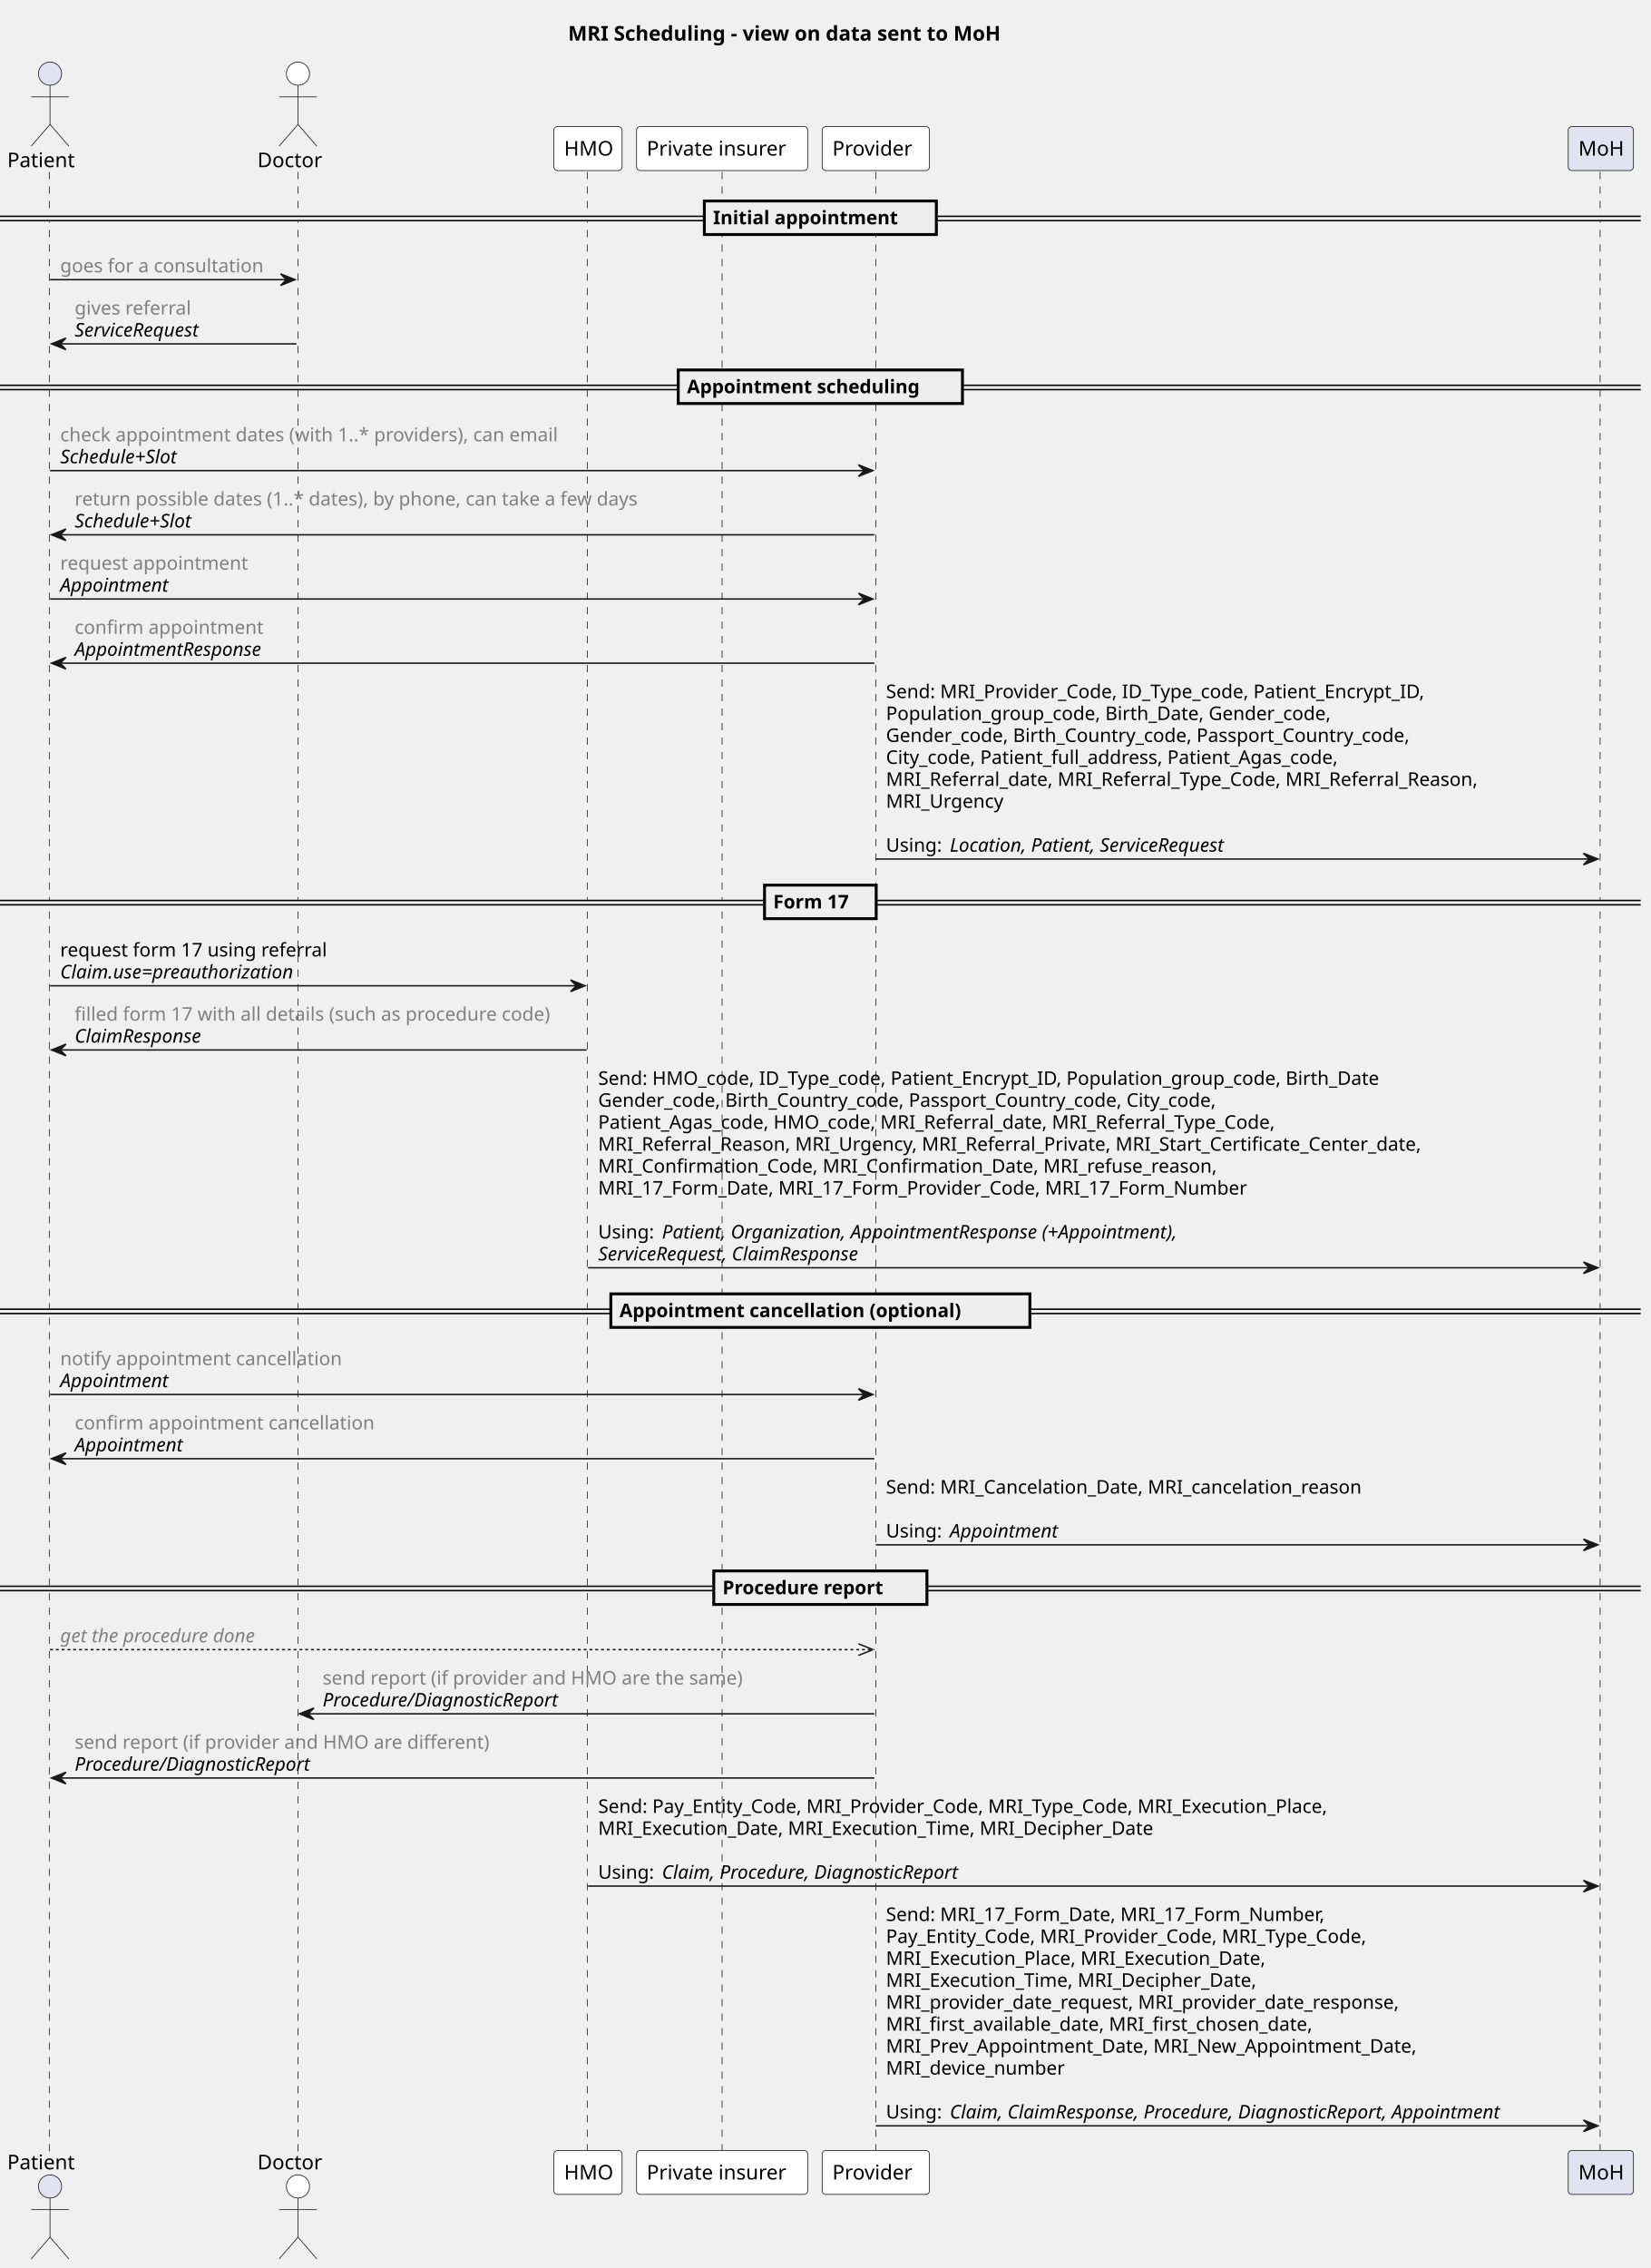
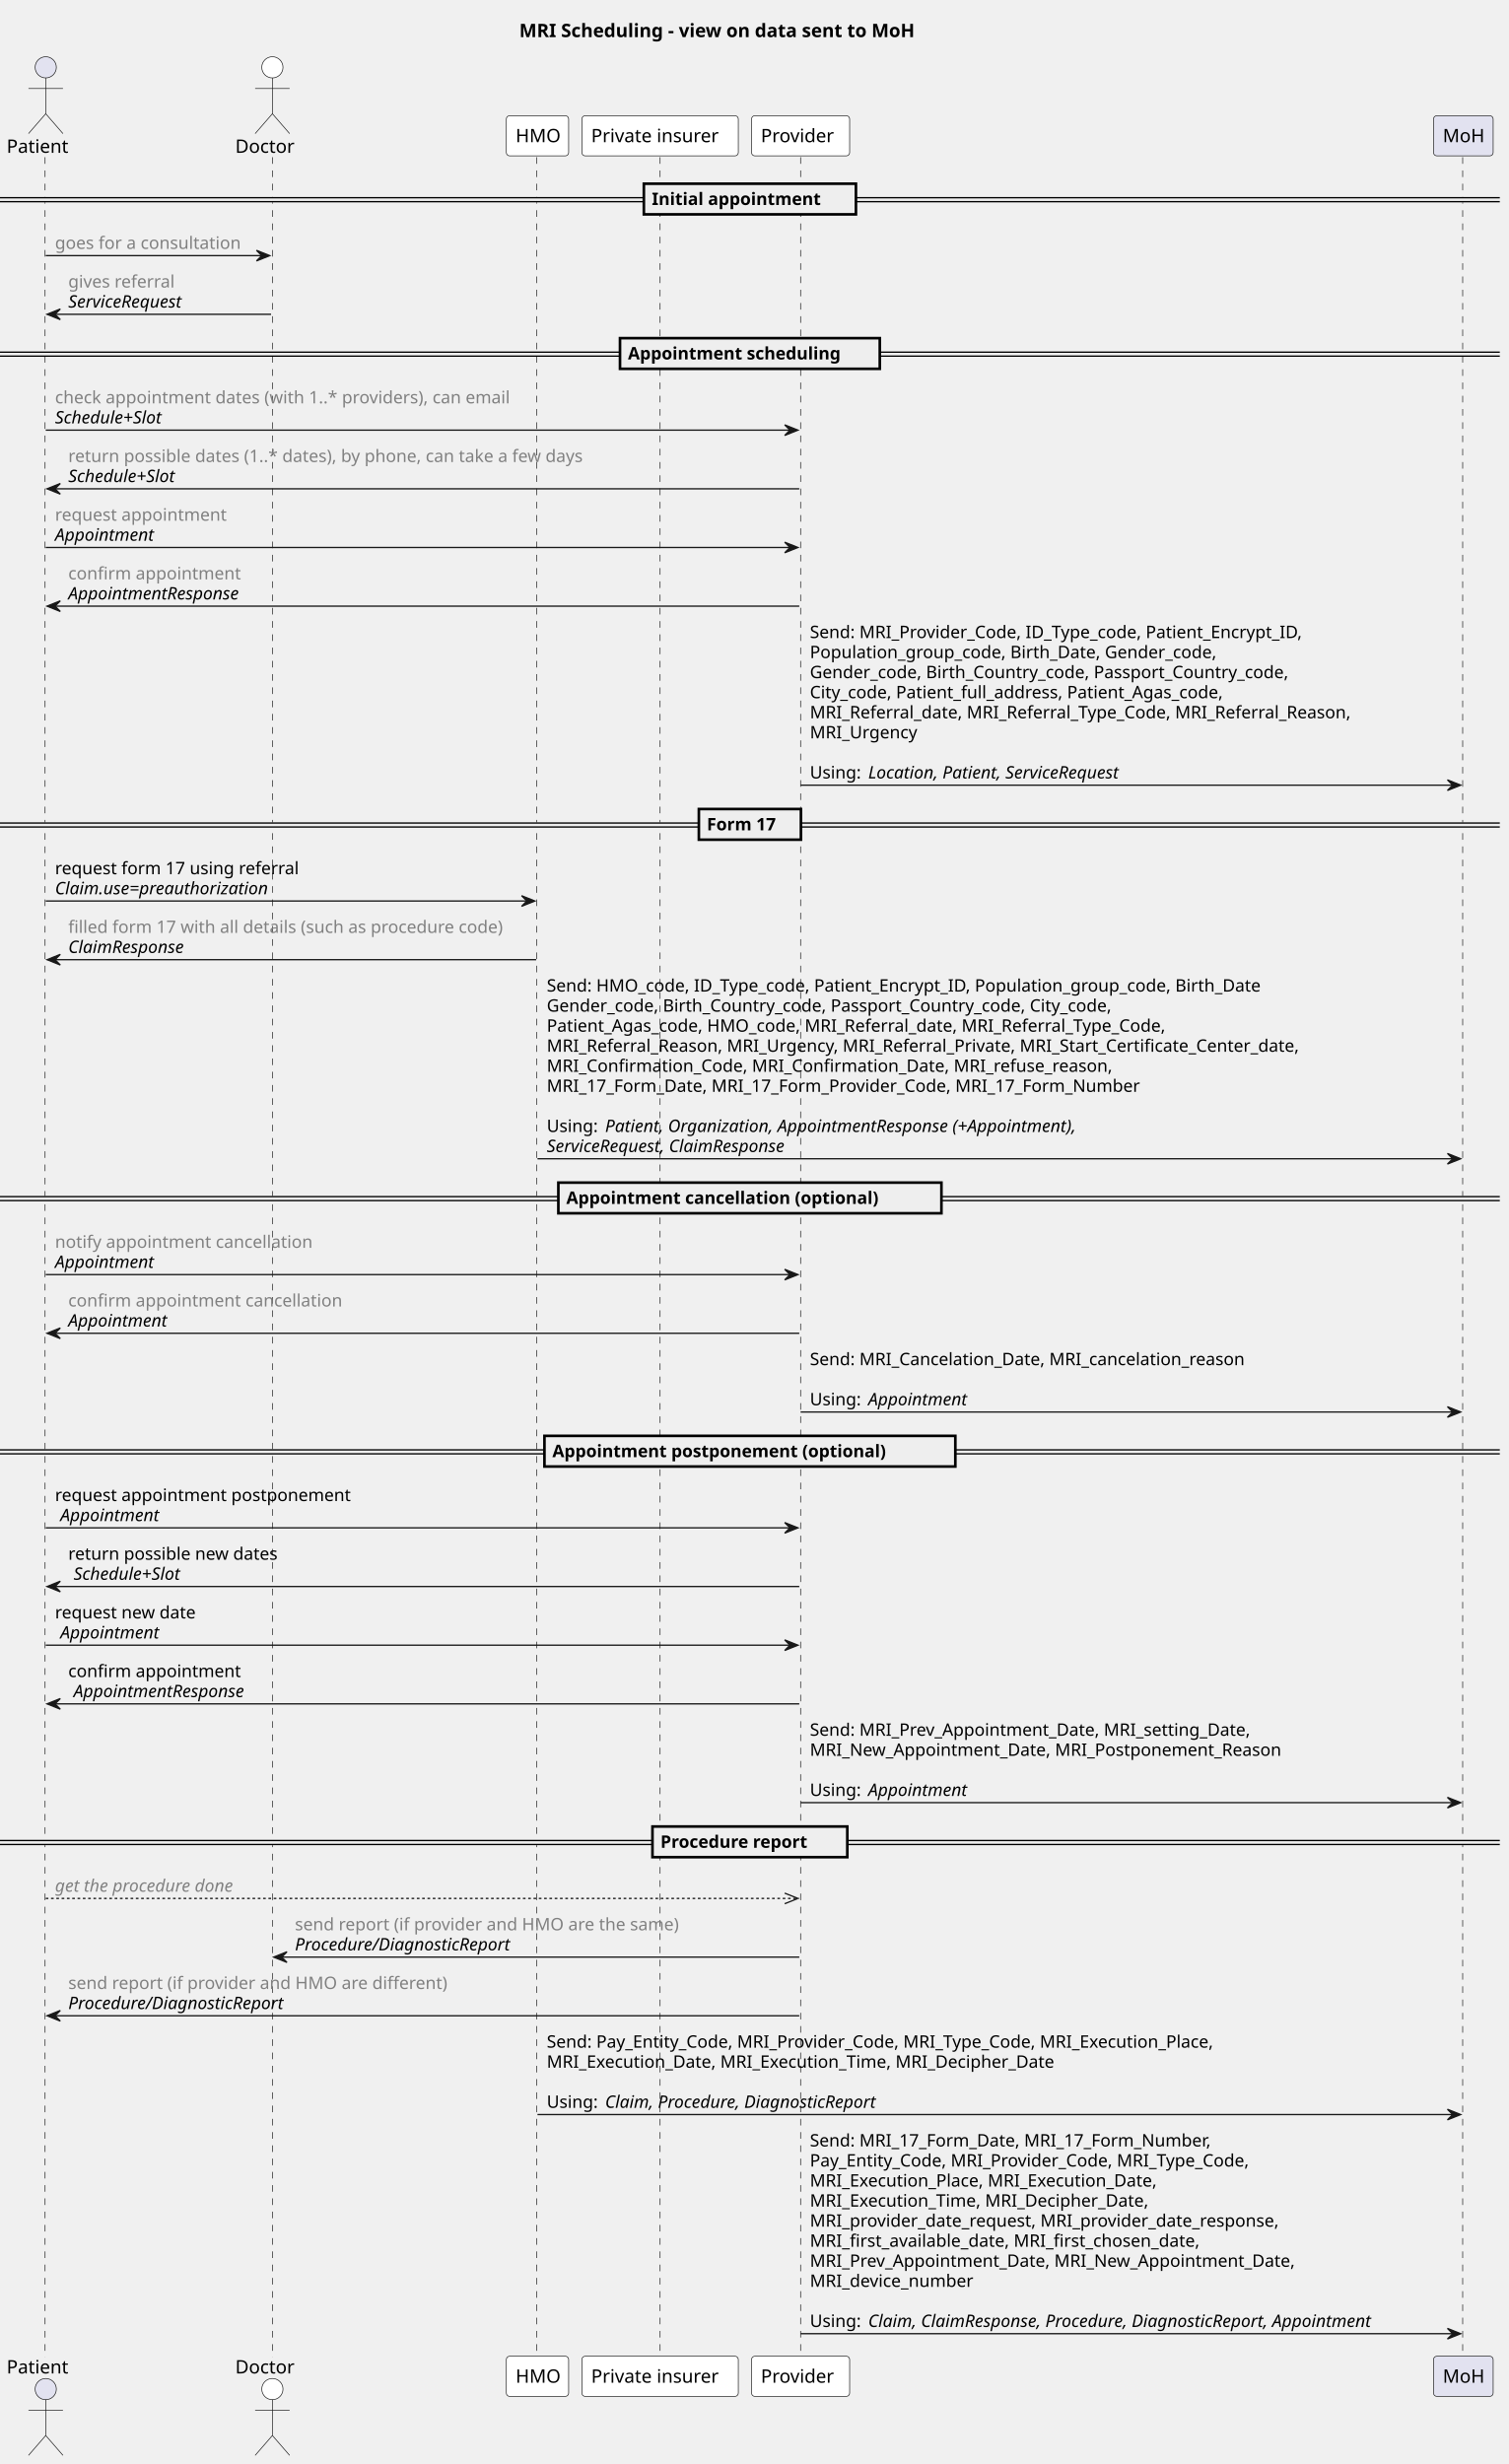
- <svg xmlns="http://www.w3.org/2000/svg" contentStyleType="text/css" height="1564px" preserveAspectRatio="none" style="width:1138px;height:1564px;background:#FFFFFF;" version="1.1" viewBox="0 0 1138 1564" width="1138px" zoomAndPan="magnify">
+ <svg xmlns="http://www.w3.org/2000/svg" contentStyleType="text/css" height="1859px" preserveAspectRatio="none" style="width:1138px;height:1859px;background:#FFFFFF;" version="1.1" viewBox="0 0 1138 1859" width="1138px" zoomAndPan="magnify">
  <defs />
  <g>
    <text fill="#000000" font-family="sans-serif" font-size="14" font-weight="bold" lengthAdjust="spacing" textLength="347" x="391.75" y="27.995">MRI Scheduling - view on data sent to MoH</text>
-     <line style="stroke:#181818;stroke-width:0.5;stroke-dasharray:5.0,5.0;" x1="34" x2="34" y1="118.594" y2="1483.961" />
-     <line style="stroke:#181818;stroke-width:0.5;stroke-dasharray:5.0,5.0;" x1="205.5" x2="205.5" y1="118.594" y2="1483.961" />
-     <line style="stroke:#181818;stroke-width:0.5;stroke-dasharray:5.0,5.0;" x1="405" x2="405" y1="118.594" y2="1483.961" />
-     <line style="stroke:#181818;stroke-width:0.5;stroke-dasharray:5.0,5.0;" x1="498" x2="498" y1="118.594" y2="1483.961" />
-     <line style="stroke:#181818;stroke-width:0.5;stroke-dasharray:5.0,5.0;" x1="604" x2="604" y1="118.594" y2="1483.961" />
-     <line style="stroke:#181818;stroke-width:0.5;stroke-dasharray:5.0,5.0;" x1="1103.5" x2="1103.5" y1="118.594" y2="1483.961" />
+     <line style="stroke:#181818;stroke-width:0.5;stroke-dasharray:5.0,5.0;" x1="34" x2="34" y1="118.594" y2="1778.688" />
+     <line style="stroke:#181818;stroke-width:0.5;stroke-dasharray:5.0,5.0;" x1="205.5" x2="205.5" y1="118.594" y2="1778.688" />
+     <line style="stroke:#181818;stroke-width:0.5;stroke-dasharray:5.0,5.0;" x1="405" x2="405" y1="118.594" y2="1778.688" />
+     <line style="stroke:#181818;stroke-width:0.5;stroke-dasharray:5.0,5.0;" x1="498" x2="498" y1="118.594" y2="1778.688" />
+     <line style="stroke:#181818;stroke-width:0.5;stroke-dasharray:5.0,5.0;" x1="604" x2="604" y1="118.594" y2="1778.688" />
+     <line style="stroke:#181818;stroke-width:0.5;stroke-dasharray:5.0,5.0;" x1="1103.5" x2="1103.5" y1="118.594" y2="1778.688" />
    <text fill="#000000" font-family="sans-serif" font-size="14" lengthAdjust="spacing" textLength="53" x="5" y="115.292">Patient</text>
    <ellipse cx="34.5" cy="50.797" fill="#E2E2F0" rx="8" ry="8" style="stroke:#181818;stroke-width:0.5;" />
    <path d="M34.5,58.797 L34.5,85.797 M21.5,66.797 L47.5,66.797 M34.5,85.797 L21.5,100.797 M34.5,85.797 L47.5,100.797 " fill="none" style="stroke:#181818;stroke-width:0.5;" />
-     <text fill="#000000" font-family="sans-serif" font-size="14" lengthAdjust="spacing" textLength="53" x="5" y="1495.956">Patient</text>
-     <ellipse cx="34.5" cy="1507.758" fill="#E2E2F0" rx="8" ry="8" style="stroke:#181818;stroke-width:0.5;" />
-     <path d="M34.5,1515.758 L34.5,1542.758 M21.5,1523.758 L47.5,1523.758 M34.5,1542.758 L21.5,1557.758 M34.5,1542.758 L47.5,1557.758 " fill="none" style="stroke:#181818;stroke-width:0.5;" />
+     <text fill="#000000" font-family="sans-serif" font-size="14" lengthAdjust="spacing" textLength="53" x="5" y="1790.683">Patient</text>
+     <ellipse cx="34.5" cy="1802.484" fill="#E2E2F0" rx="8" ry="8" style="stroke:#181818;stroke-width:0.5;" />
+     <path d="M34.5,1810.484 L34.5,1837.484 M21.5,1818.484 L47.5,1818.484 M34.5,1837.484 L21.5,1852.484 M34.5,1837.484 L47.5,1852.484 " fill="none" style="stroke:#181818;stroke-width:0.5;" />
    <text fill="#000000" font-family="sans-serif" font-size="14" lengthAdjust="spacing" textLength="50" x="177.5" y="115.292">Doctor</text>
    <ellipse cx="205.5" cy="50.797" fill="#FFFFFF" rx="8" ry="8" style="stroke:#181818;stroke-width:0.5;" />
    <path d="M205.5,58.797 L205.5,85.797 M192.5,66.797 L218.5,66.797 M205.5,85.797 L192.5,100.797 M205.5,85.797 L218.5,100.797 " fill="none" style="stroke:#181818;stroke-width:0.5;" />
-     <text fill="#000000" font-family="sans-serif" font-size="14" lengthAdjust="spacing" textLength="50" x="177.5" y="1495.956">Doctor</text>
-     <ellipse cx="205.5" cy="1507.758" fill="#FFFFFF" rx="8" ry="8" style="stroke:#181818;stroke-width:0.5;" />
-     <path d="M205.5,1515.758 L205.5,1542.758 M192.5,1523.758 L218.5,1523.758 M205.5,1542.758 L192.5,1557.758 M205.5,1542.758 L218.5,1557.758 " fill="none" style="stroke:#181818;stroke-width:0.5;" />
+     <text fill="#000000" font-family="sans-serif" font-size="14" lengthAdjust="spacing" textLength="50" x="177.5" y="1790.683">Doctor</text>
+     <ellipse cx="205.5" cy="1802.484" fill="#FFFFFF" rx="8" ry="8" style="stroke:#181818;stroke-width:0.5;" />
+     <path d="M205.5,1810.484 L205.5,1837.484 M192.5,1818.484 L218.5,1818.484 M205.5,1837.484 L192.5,1852.484 M205.5,1837.484 L218.5,1852.484 " fill="none" style="stroke:#181818;stroke-width:0.5;" />
    <rect fill="#FFFFFF" height="30.297" rx="2.5" ry="2.5" style="stroke:#181818;stroke-width:0.5;" width="47" x="382" y="87.297" />
    <text fill="#000000" font-family="sans-serif" font-size="14" lengthAdjust="spacing" textLength="33" x="389" y="107.292">HMO</text>
-     <rect fill="#FFFFFF" height="30.297" rx="2.5" ry="2.5" style="stroke:#181818;stroke-width:0.5;" width="47" x="382" y="1482.961" />
-     <text fill="#000000" font-family="sans-serif" font-size="14" lengthAdjust="spacing" textLength="33" x="389" y="1502.956">HMO</text>
+     <rect fill="#FFFFFF" height="30.297" rx="2.5" ry="2.5" style="stroke:#181818;stroke-width:0.5;" width="47" x="382" y="1777.688" />
+     <text fill="#000000" font-family="sans-serif" font-size="14" lengthAdjust="spacing" textLength="33" x="389" y="1797.683">HMO</text>
    <rect fill="#FFFFFF" height="30.297" rx="2.5" ry="2.5" style="stroke:#181818;stroke-width:0.5;" width="118" x="439" y="87.297" />
    <text fill="#000000" font-family="sans-serif" font-size="14" lengthAdjust="spacing" textLength="104" x="446" y="107.292">Private insurer</text>
-     <rect fill="#FFFFFF" height="30.297" rx="2.5" ry="2.5" style="stroke:#181818;stroke-width:0.5;" width="118" x="439" y="1482.961" />
-     <text fill="#000000" font-family="sans-serif" font-size="14" lengthAdjust="spacing" textLength="104" x="446" y="1502.956">Private insurer</text>
+     <rect fill="#FFFFFF" height="30.297" rx="2.5" ry="2.5" style="stroke:#181818;stroke-width:0.5;" width="118" x="439" y="1777.688" />
+     <text fill="#000000" font-family="sans-serif" font-size="14" lengthAdjust="spacing" textLength="104" x="446" y="1797.683">Private insurer</text>
    <rect fill="#FFFFFF" height="30.297" rx="2.5" ry="2.5" style="stroke:#181818;stroke-width:0.5;" width="74" x="567" y="87.297" />
    <text fill="#000000" font-family="sans-serif" font-size="14" lengthAdjust="spacing" textLength="60" x="574" y="107.292">Provider</text>
-     <rect fill="#FFFFFF" height="30.297" rx="2.5" ry="2.5" style="stroke:#181818;stroke-width:0.5;" width="74" x="567" y="1482.961" />
-     <text fill="#000000" font-family="sans-serif" font-size="14" lengthAdjust="spacing" textLength="60" x="574" y="1502.956">Provider</text>
+     <rect fill="#FFFFFF" height="30.297" rx="2.5" ry="2.5" style="stroke:#181818;stroke-width:0.5;" width="74" x="567" y="1777.688" />
+     <text fill="#000000" font-family="sans-serif" font-size="14" lengthAdjust="spacing" textLength="60" x="574" y="1797.683">Provider</text>
    <rect fill="#E2E2F0" height="30.297" rx="2.5" ry="2.5" style="stroke:#181818;stroke-width:0.5;" width="45" x="1081.5" y="87.297" />
    <text fill="#000000" font-family="sans-serif" font-size="14" lengthAdjust="spacing" textLength="31" x="1088.5" y="107.292">MoH</text>
-     <rect fill="#E2E2F0" height="30.297" rx="2.5" ry="2.5" style="stroke:#181818;stroke-width:0.5;" width="45" x="1081.5" y="1482.961" />
-     <text fill="#000000" font-family="sans-serif" font-size="14" lengthAdjust="spacing" textLength="31" x="1088.5" y="1502.956">MoH</text>
+     <rect fill="#E2E2F0" height="30.297" rx="2.5" ry="2.5" style="stroke:#181818;stroke-width:0.5;" width="45" x="1081.5" y="1777.688" />
+     <text fill="#000000" font-family="sans-serif" font-size="14" lengthAdjust="spacing" textLength="31" x="1088.5" y="1797.683">MoH</text>
    <rect fill="#EEEEEE" height="3" style="stroke:#EEEEEE;stroke-width:1.0;" width="1131.5" x="0" y="149.16" />
    <line style="stroke:#000000;stroke-width:1.0;" x1="0" x2="1131.5" y1="149.16" y2="149.16" />
    <line style="stroke:#000000;stroke-width:1.0;" x1="0" x2="1131.5" y1="152.16" y2="152.16" />
    <rect fill="#EEEEEE" height="23.133" style="stroke:#000000;stroke-width:2.0;" width="160" x="485.75" y="138.594" />
    <text fill="#000000" font-family="sans-serif" font-size="13" font-weight="bold" lengthAdjust="spacing" textLength="146" x="491.75" y="154.661">Initial appointment</text>
    <polygon fill="#181818" points="193.5,188.859,203.5,192.859,193.5,196.859,197.5,192.859" style="stroke:#181818;stroke-width:1.0;" />
    <line style="stroke:#181818;stroke-width:1.0;" x1="34.5" x2="199.5" y1="192.859" y2="192.859" />
    <text fill="#808080" font-family="sans-serif" font-size="13" lengthAdjust="spacing" textLength="147" x="41.5" y="187.793">goes for a consultation</text>
    <polygon fill="#181818" points="45.5,233.125,35.5,237.125,45.5,241.125,41.5,237.125" style="stroke:#181818;stroke-width:1.0;" />
    <line style="stroke:#181818;stroke-width:1.0;" x1="39.5" x2="204.5" y1="237.125" y2="237.125" />
    <text fill="#808080" font-family="sans-serif" font-size="13" lengthAdjust="spacing" textLength="85" x="51.5" y="216.926">gives referral</text>
    <text fill="#000000" font-family="sans-serif" font-size="13" font-style="italic" lengthAdjust="spacing" textLength="101" x="51.5" y="232.059">ServiceRequest</text>
    <rect fill="#EEEEEE" height="3" style="stroke:#EEEEEE;stroke-width:1.0;" width="1131.5" x="0" y="265.691" />
    <line style="stroke:#000000;stroke-width:1.0;" x1="0" x2="1131.5" y1="265.691" y2="265.691" />
    <line style="stroke:#000000;stroke-width:1.0;" x1="0" x2="1131.5" y1="268.691" y2="268.691" />
    <rect fill="#EEEEEE" height="23.133" style="stroke:#000000;stroke-width:2.0;" width="196" x="467.75" y="255.125" />
    <text fill="#000000" font-family="sans-serif" font-size="13" font-weight="bold" lengthAdjust="spacing" textLength="182" x="473.75" y="271.192">Appointment scheduling</text>
    <polygon fill="#181818" points="592,320.523,602,324.523,592,328.523,596,324.523" style="stroke:#181818;stroke-width:1.0;" />
    <line style="stroke:#181818;stroke-width:1.0;" x1="34.5" x2="598" y1="324.523" y2="324.523" />
    <text fill="#808080" font-family="sans-serif" font-size="13" lengthAdjust="spacing" textLength="365" x="41.5" y="304.325">check appointment dates (with 1..* providers), can email</text>
    <text fill="#000000" font-family="sans-serif" font-size="13" font-style="italic" lengthAdjust="spacing" textLength="95" x="41.5" y="319.457">Schedule+Slot</text>
    <polygon fill="#181818" points="45.5,364.789,35.5,368.789,45.5,372.789,41.5,368.789" style="stroke:#181818;stroke-width:1.0;" />
    <line style="stroke:#181818;stroke-width:1.0;" x1="39.5" x2="603" y1="368.789" y2="368.789" />
    <text fill="#808080" font-family="sans-serif" font-size="13" lengthAdjust="spacing" textLength="418" x="51.5" y="348.59">return possible dates (1..* dates), by phone, can take a few days</text>
    <text fill="#000000" font-family="sans-serif" font-size="13" font-style="italic" lengthAdjust="spacing" textLength="95" x="51.5" y="363.723">Schedule+Slot</text>
    <polygon fill="#181818" points="592,409.055,602,413.055,592,417.055,596,413.055" style="stroke:#181818;stroke-width:1.0;" />
    <line style="stroke:#181818;stroke-width:1.0;" x1="34.5" x2="598" y1="413.055" y2="413.055" />
    <text fill="#808080" font-family="sans-serif" font-size="13" lengthAdjust="spacing" textLength="135" x="41.5" y="392.856">request appointment</text>
    <text fill="#000000" font-family="sans-serif" font-size="13" font-style="italic" lengthAdjust="spacing" textLength="84" x="41.5" y="407.989">Appointment</text>
    <polygon fill="#181818" points="45.5,453.32,35.5,457.32,45.5,461.32,41.5,457.32" style="stroke:#181818;stroke-width:1.0;" />
    <line style="stroke:#181818;stroke-width:1.0;" x1="39.5" x2="603" y1="457.32" y2="457.32" />
    <text fill="#808080" font-family="sans-serif" font-size="13" lengthAdjust="spacing" textLength="135" x="51.5" y="437.122">confirm appointment</text>
    <text fill="#000000" font-family="sans-serif" font-size="13" font-style="italic" lengthAdjust="spacing" textLength="147" x="51.5" y="452.254">AppointmentResponse</text>
    <polygon fill="#181818" points="1092,588.383,1102,592.383,1092,596.383,1096,592.383" style="stroke:#181818;stroke-width:1.0;" />
    <line style="stroke:#181818;stroke-width:1.0;" x1="604" x2="1098" y1="592.383" y2="592.383" />
    <text fill="#000000" font-family="sans-serif" font-size="13" lengthAdjust="spacing" textLength="394" x="611" y="481.387">Send: MRI_Provider_Code, ID_Type_code, Patient_Encrypt_ID,</text>
    <text fill="#000000" font-family="sans-serif" font-size="13" lengthAdjust="spacing" textLength="321" x="611" y="496.52">Population_group_code, Birth_Date, Gender_code,</text>
    <text fill="#000000" font-family="sans-serif" font-size="13" lengthAdjust="spacing" textLength="382" x="611" y="511.653">Gender_code, Birth_Country_code, Passport_Country_code,</text>
    <text fill="#000000" font-family="sans-serif" font-size="13" lengthAdjust="spacing" textLength="334" x="611" y="526.786">City_code, Patient_full_address, Patient_Agas_code,</text>
    <text fill="#000000" font-family="sans-serif" font-size="13" lengthAdjust="spacing" textLength="430" x="611" y="541.918">MRI_Referral_date, MRI_Referral_Type_Code, MRI_Referral_Reason,</text>
    <text fill="#000000" font-family="sans-serif" font-size="13" lengthAdjust="spacing" textLength="82" x="611" y="557.051">MRI_Urgency</text>
    <text fill="#000000" font-family="sans-serif" font-size="13" lengthAdjust="spacing" textLength="4" x="611" y="572.184"> </text>
    <text fill="#000000" font-family="sans-serif" font-size="13" lengthAdjust="spacing" textLength="40" x="611" y="587.317">Using:</text>
    <text fill="#000000" font-family="sans-serif" font-size="13" font-style="italic" lengthAdjust="spacing" textLength="218" x="655" y="587.317">Location, Patient, ServiceRequest</text>
    <rect fill="#EEEEEE" height="3" style="stroke:#EEEEEE;stroke-width:1.0;" width="1131.5" x="0" y="620.949" />
    <line style="stroke:#000000;stroke-width:1.0;" x1="0" x2="1131.5" y1="620.949" y2="620.949" />
    <line style="stroke:#000000;stroke-width:1.0;" x1="0" x2="1131.5" y1="623.949" y2="623.949" />
    <rect fill="#EEEEEE" height="23.133" style="stroke:#000000;stroke-width:2.0;" width="77" x="527.25" y="610.383" />
    <text fill="#000000" font-family="sans-serif" font-size="13" font-weight="bold" lengthAdjust="spacing" textLength="63" x="533.25" y="626.45">Form 17</text>
    <polygon fill="#181818" points="393.5,675.781,403.5,679.781,393.5,683.781,397.5,679.781" style="stroke:#181818;stroke-width:1.0;" />
    <line style="stroke:#181818;stroke-width:1.0;" x1="34.5" x2="399.5" y1="679.781" y2="679.781" />
    <text fill="#000000" font-family="sans-serif" font-size="13" lengthAdjust="spacing" textLength="193" x="41.5" y="659.582">request form 17 using referral</text>
    <text fill="#000000" font-family="sans-serif" font-size="13" font-style="italic" lengthAdjust="spacing" textLength="183" x="41.5" y="674.715">Claim.use=preauthorization</text>
    <polygon fill="#181818" points="45.5,720.047,35.5,724.047,45.5,728.047,41.5,724.047" style="stroke:#181818;stroke-width:1.0;" />
    <line style="stroke:#181818;stroke-width:1.0;" x1="39.5" x2="404.5" y1="724.047" y2="724.047" />
    <text fill="#808080" font-family="sans-serif" font-size="13" lengthAdjust="spacing" textLength="347" x="51.5" y="703.848">filled form 17 with all details (such as procedure code)</text>
    <text fill="#000000" font-family="sans-serif" font-size="13" font-style="italic" lengthAdjust="spacing" textLength="101" x="51.5" y="718.981">ClaimResponse</text>
    <polygon fill="#181818" points="1092,870.242,1102,874.242,1092,878.242,1096,874.242" style="stroke:#181818;stroke-width:1.0;" />
    <line style="stroke:#181818;stroke-width:1.0;" x1="405.5" x2="1098" y1="874.242" y2="874.242" />
    <text fill="#000000" font-family="sans-serif" font-size="13" lengthAdjust="spacing" textLength="567" x="412.5" y="748.114">Send: HMO_code, ID_Type_code, Patient_Encrypt_ID, Population_group_code, Birth_Date</text>
    <text fill="#000000" font-family="sans-serif" font-size="13" lengthAdjust="spacing" textLength="453" x="412.5" y="763.247">Gender_code, Birth_Country_code, Passport_Country_code, City_code,</text>
    <text fill="#000000" font-family="sans-serif" font-size="13" lengthAdjust="spacing" textLength="492" x="412.5" y="778.379">Patient_Agas_code, HMO_code, MRI_Referral_date, MRI_Referral_Type_Code,</text>
    <text fill="#000000" font-family="sans-serif" font-size="13" lengthAdjust="spacing" textLength="596" x="412.5" y="793.512">MRI_Referral_Reason, MRI_Urgency, MRI_Referral_Private, MRI_Start_Certificate_Center_date,</text>
    <text fill="#000000" font-family="sans-serif" font-size="13" lengthAdjust="spacing" textLength="443" x="412.5" y="808.645">MRI_Confirmation_Code, MRI_Confirmation_Date, MRI_refuse_reason,</text>
    <text fill="#000000" font-family="sans-serif" font-size="13" lengthAdjust="spacing" textLength="467" x="412.5" y="823.778">MRI_17_Form_Date, MRI_17_Form_Provider_Code, MRI_17_Form_Number</text>
    <text fill="#000000" font-family="sans-serif" font-size="13" lengthAdjust="spacing" textLength="4" x="412.5" y="838.911"> </text>
    <text fill="#000000" font-family="sans-serif" font-size="13" lengthAdjust="spacing" textLength="40" x="412.5" y="854.043">Using:</text>
    <text fill="#000000" font-family="sans-serif" font-size="13" font-style="italic" lengthAdjust="spacing" textLength="405" x="456.5" y="854.043">Patient, Organization, AppointmentResponse (+Appointment),</text>
    <text fill="#000000" font-family="sans-serif" font-size="13" font-style="italic" lengthAdjust="spacing" textLength="210" x="412.5" y="869.176">ServiceRequest, ClaimResponse</text>
    <rect fill="#EEEEEE" height="3" style="stroke:#EEEEEE;stroke-width:1.0;" width="1131.5" x="0" y="902.809" />
    <line style="stroke:#000000;stroke-width:1.0;" x1="0" x2="1131.5" y1="902.809" y2="902.809" />
    <line style="stroke:#000000;stroke-width:1.0;" x1="0" x2="1131.5" y1="905.809" y2="905.809" />
    <rect fill="#EEEEEE" height="23.133" style="stroke:#000000;stroke-width:2.0;" width="289" x="421.25" y="892.242" />
    <text fill="#000000" font-family="sans-serif" font-size="13" font-weight="bold" lengthAdjust="spacing" textLength="275" x="427.25" y="908.309">Appointment cancellation (optional)</text>
    <polygon fill="#181818" points="592,957.641,602,961.641,592,965.641,596,961.641" style="stroke:#181818;stroke-width:1.0;" />
    <line style="stroke:#181818;stroke-width:1.0;" x1="34.5" x2="598" y1="961.641" y2="961.641" />
    <text fill="#808080" font-family="sans-serif" font-size="13" lengthAdjust="spacing" textLength="203" x="41.5" y="941.442">notify appointment cancellation</text>
    <text fill="#000000" font-family="sans-serif" font-size="13" font-style="italic" lengthAdjust="spacing" textLength="84" x="41.5" y="956.575">Appointment</text>
    <polygon fill="#181818" points="45.5,1001.906,35.5,1005.906,45.5,1009.906,41.5,1005.906" style="stroke:#181818;stroke-width:1.0;" />
    <line style="stroke:#181818;stroke-width:1.0;" x1="39.5" x2="603" y1="1005.906" y2="1005.906" />
    <text fill="#808080" font-family="sans-serif" font-size="13" lengthAdjust="spacing" textLength="215" x="51.5" y="985.707">confirm appointment cancellation</text>
    <text fill="#000000" font-family="sans-serif" font-size="13" font-style="italic" lengthAdjust="spacing" textLength="84" x="51.5" y="1000.84">Appointment</text>
    <polygon fill="#181818" points="1092,1061.305,1102,1065.305,1092,1069.305,1096,1065.305" style="stroke:#181818;stroke-width:1.0;" />
    <line style="stroke:#181818;stroke-width:1.0;" x1="604" x2="1098" y1="1065.305" y2="1065.305" />
    <text fill="#000000" font-family="sans-serif" font-size="13" lengthAdjust="spacing" textLength="344" x="611" y="1029.973">Send: MRI_Cancelation_Date, MRI_cancelation_reason</text>
    <text fill="#000000" font-family="sans-serif" font-size="13" lengthAdjust="spacing" textLength="4" x="611" y="1045.106"> </text>
    <text fill="#000000" font-family="sans-serif" font-size="13" lengthAdjust="spacing" textLength="40" x="611" y="1060.239">Using:</text>
    <text fill="#000000" font-family="sans-serif" font-size="13" font-style="italic" lengthAdjust="spacing" textLength="84" x="655" y="1060.239">Appointment</text>
    <rect fill="#EEEEEE" height="3" style="stroke:#EEEEEE;stroke-width:1.0;" width="1131.5" x="0" y="1093.871" />
    <line style="stroke:#000000;stroke-width:1.0;" x1="0" x2="1131.5" y1="1093.871" y2="1093.871" />
    <line style="stroke:#000000;stroke-width:1.0;" x1="0" x2="1131.5" y1="1096.871" y2="1096.871" />
-     <rect fill="#EEEEEE" height="23.133" style="stroke:#000000;stroke-width:2.0;" width="147" x="492.25" y="1083.305" />
-     <text fill="#000000" font-family="sans-serif" font-size="13" font-weight="bold" lengthAdjust="spacing" textLength="133" x="498.25" y="1099.372">Procedure report</text>
-     <line style="stroke:#181818;stroke-width:1.0;" x1="602" x2="592" y1="1137.57" y2="1133.57" />
-     <line style="stroke:#181818;stroke-width:1.0;" x1="602" x2="592" y1="1137.57" y2="1141.57" />
-     <line style="stroke:#181818;stroke-width:1.0;stroke-dasharray:2.0,2.0;" x1="34.5" x2="603" y1="1137.57" y2="1137.57" />
-     <text fill="#808080" font-family="sans-serif" font-size="13" font-style="italic" lengthAdjust="spacing" textLength="151" x="41.5" y="1132.504">get the procedure done</text>
-     <polygon fill="#181818" points="216.5,1177.836,206.5,1181.836,216.5,1185.836,212.5,1181.836" style="stroke:#181818;stroke-width:1.0;" />
-     <line style="stroke:#181818;stroke-width:1.0;" x1="210.5" x2="603" y1="1181.836" y2="1181.836" />
-     <text fill="#808080" font-family="sans-serif" font-size="13" lengthAdjust="spacing" textLength="304" x="222.5" y="1161.637">send report (if provider and HMO are the same)</text>
-     <text fill="#000000" font-family="sans-serif" font-size="13" font-style="italic" lengthAdjust="spacing" textLength="181" x="222.5" y="1176.77">Procedure/DiagnosticReport</text>
-     <polygon fill="#181818" points="45.5,1222.102,35.5,1226.102,45.5,1230.102,41.5,1226.102" style="stroke:#181818;stroke-width:1.0;" />
-     <line style="stroke:#181818;stroke-width:1.0;" x1="39.5" x2="603" y1="1226.102" y2="1226.102" />
-     <text fill="#808080" font-family="sans-serif" font-size="13" lengthAdjust="spacing" textLength="298" x="51.5" y="1205.903">send report (if provider and HMO are different)</text>
-     <text fill="#000000" font-family="sans-serif" font-size="13" font-style="italic" lengthAdjust="spacing" textLength="181" x="51.5" y="1221.036">Procedure/DiagnosticReport</text>
-     <polygon fill="#181818" points="1092,1296.633,1102,1300.633,1092,1304.633,1096,1300.633" style="stroke:#181818;stroke-width:1.0;" />
-     <line style="stroke:#181818;stroke-width:1.0;" x1="405.5" x2="1098" y1="1300.633" y2="1300.633" />
-     <text fill="#000000" font-family="sans-serif" font-size="13" lengthAdjust="spacing" textLength="533" x="412.5" y="1250.168">Send: Pay_Entity_Code, MRI_Provider_Code, MRI_Type_Code, MRI_Execution_Place,</text>
-     <text fill="#000000" font-family="sans-serif" font-size="13" lengthAdjust="spacing" textLength="401" x="412.5" y="1265.301">MRI_Execution_Date, MRI_Execution_Time, MRI_Decipher_Date</text>
-     <text fill="#000000" font-family="sans-serif" font-size="13" lengthAdjust="spacing" textLength="4" x="412.5" y="1280.434"> </text>
-     <text fill="#000000" font-family="sans-serif" font-size="13" lengthAdjust="spacing" textLength="40" x="412.5" y="1295.567">Using:</text>
-     <text fill="#000000" font-family="sans-serif" font-size="13" font-style="italic" lengthAdjust="spacing" textLength="231" x="456.5" y="1295.567">Claim, Procedure, DiagnosticReport</text>
-     <polygon fill="#181818" points="1092,1461.961,1102,1465.961,1092,1469.961,1096,1465.961" style="stroke:#181818;stroke-width:1.0;" />
-     <line style="stroke:#181818;stroke-width:1.0;" x1="604" x2="1098" y1="1465.961" y2="1465.961" />
-     <text fill="#000000" font-family="sans-serif" font-size="13" lengthAdjust="spacing" textLength="319" x="611" y="1324.7">Send: MRI_17_Form_Date, MRI_17_Form_Number,</text>
-     <text fill="#000000" font-family="sans-serif" font-size="13" lengthAdjust="spacing" textLength="351" x="611" y="1339.832">Pay_Entity_Code, MRI_Provider_Code, MRI_Type_Code,</text>
-     <text fill="#000000" font-family="sans-serif" font-size="13" lengthAdjust="spacing" textLength="275" x="611" y="1354.965">MRI_Execution_Place, MRI_Execution_Date,</text>
-     <text fill="#000000" font-family="sans-serif" font-size="13" lengthAdjust="spacing" textLength="267" x="611" y="1370.098">MRI_Execution_Time, MRI_Decipher_Date,</text>
-     <text fill="#000000" font-family="sans-serif" font-size="13" lengthAdjust="spacing" textLength="370" x="611" y="1385.231">MRI_provider_date_request, MRI_provider_date_response,</text>
-     <text fill="#000000" font-family="sans-serif" font-size="13" lengthAdjust="spacing" textLength="309" x="611" y="1400.364">MRI_first_available_date, MRI_first_chosen_date,</text>
-     <text fill="#000000" font-family="sans-serif" font-size="13" lengthAdjust="spacing" textLength="383" x="611" y="1415.497">MRI_Prev_Appointment_Date, MRI_New_Appointment_Date,</text>
-     <text fill="#000000" font-family="sans-serif" font-size="13" lengthAdjust="spacing" textLength="128" x="611" y="1430.629">MRI_device_number</text>
-     <text fill="#000000" font-family="sans-serif" font-size="13" lengthAdjust="spacing" textLength="4" x="611" y="1445.762"> </text>
-     <text fill="#000000" font-family="sans-serif" font-size="13" lengthAdjust="spacing" textLength="40" x="611" y="1460.895">Using:</text>
-     <text fill="#000000" font-family="sans-serif" font-size="13" font-style="italic" lengthAdjust="spacing" textLength="432" x="655" y="1460.895">Claim, ClaimResponse, Procedure, DiagnosticReport, Appointment</text>
+     <rect fill="#EEEEEE" height="23.133" style="stroke:#000000;stroke-width:2.0;" width="310" x="410.75" y="1083.305" />
+     <text fill="#000000" font-family="sans-serif" font-size="13" font-weight="bold" lengthAdjust="spacing" textLength="296" x="416.75" y="1099.372">Appointment postponement (optional)</text>
+     <polygon fill="#181818" points="592,1148.703,602,1152.703,592,1156.703,596,1152.703" style="stroke:#181818;stroke-width:1.0;" />
+     <line style="stroke:#181818;stroke-width:1.0;" x1="34.5" x2="598" y1="1152.703" y2="1152.703" />
+     <text fill="#000000" font-family="sans-serif" font-size="13" lengthAdjust="spacing" textLength="233" x="41.5" y="1132.504">request appointment postponement</text>
+     <text fill="#000000" font-family="sans-serif" font-size="13" lengthAdjust="spacing" textLength="4" x="41.5" y="1147.637"> </text>
+     <text fill="#000000" font-family="sans-serif" font-size="13" font-style="italic" lengthAdjust="spacing" textLength="84" x="45.5" y="1147.637">Appointment</text>
+     <polygon fill="#181818" points="45.5,1192.969,35.5,1196.969,45.5,1200.969,41.5,1196.969" style="stroke:#181818;stroke-width:1.0;" />
+     <line style="stroke:#181818;stroke-width:1.0;" x1="39.5" x2="603" y1="1196.969" y2="1196.969" />
+     <text fill="#000000" font-family="sans-serif" font-size="13" lengthAdjust="spacing" textLength="166" x="51.5" y="1176.77">return possible new dates</text>
+     <text fill="#000000" font-family="sans-serif" font-size="13" lengthAdjust="spacing" textLength="4" x="51.5" y="1191.903"> </text>
+     <text fill="#000000" font-family="sans-serif" font-size="13" font-style="italic" lengthAdjust="spacing" textLength="95" x="55.5" y="1191.903">Schedule+Slot</text>
+     <polygon fill="#181818" points="592,1237.234,602,1241.234,592,1245.234,596,1241.234" style="stroke:#181818;stroke-width:1.0;" />
+     <line style="stroke:#181818;stroke-width:1.0;" x1="34.5" x2="598" y1="1241.234" y2="1241.234" />
+     <text fill="#000000" font-family="sans-serif" font-size="13" lengthAdjust="spacing" textLength="113" x="41.5" y="1221.036">request new date</text>
+     <text fill="#000000" font-family="sans-serif" font-size="13" lengthAdjust="spacing" textLength="4" x="41.5" y="1236.168"> </text>
+     <text fill="#000000" font-family="sans-serif" font-size="13" font-style="italic" lengthAdjust="spacing" textLength="84" x="45.5" y="1236.168">Appointment</text>
+     <polygon fill="#181818" points="45.5,1281.5,35.5,1285.5,45.5,1289.5,41.5,1285.5" style="stroke:#181818;stroke-width:1.0;" />
+     <line style="stroke:#181818;stroke-width:1.0;" x1="39.5" x2="603" y1="1285.5" y2="1285.5" />
+     <text fill="#000000" font-family="sans-serif" font-size="13" lengthAdjust="spacing" textLength="135" x="51.5" y="1265.301">confirm appointment</text>
+     <text fill="#000000" font-family="sans-serif" font-size="13" lengthAdjust="spacing" textLength="4" x="51.5" y="1280.434"> </text>
+     <text fill="#000000" font-family="sans-serif" font-size="13" font-style="italic" lengthAdjust="spacing" textLength="147" x="55.5" y="1280.434">AppointmentResponse</text>
+     <polygon fill="#181818" points="1092,1356.031,1102,1360.031,1092,1364.031,1096,1360.031" style="stroke:#181818;stroke-width:1.0;" />
+     <line style="stroke:#181818;stroke-width:1.0;" x1="604" x2="1098" y1="1360.031" y2="1360.031" />
+     <text fill="#000000" font-family="sans-serif" font-size="13" lengthAdjust="spacing" textLength="350" x="611" y="1309.567">Send: MRI_Prev_Appointment_Date, MRI_setting_Date,</text>
+     <text fill="#000000" font-family="sans-serif" font-size="13" lengthAdjust="spacing" textLength="371" x="611" y="1324.7">MRI_New_Appointment_Date, MRI_Postponement_Reason</text>
+     <text fill="#000000" font-family="sans-serif" font-size="13" lengthAdjust="spacing" textLength="4" x="611" y="1339.832"> </text>
+     <text fill="#000000" font-family="sans-serif" font-size="13" lengthAdjust="spacing" textLength="40" x="611" y="1354.965">Using:</text>
+     <text fill="#000000" font-family="sans-serif" font-size="13" font-style="italic" lengthAdjust="spacing" textLength="84" x="655" y="1354.965">Appointment</text>
+     <rect fill="#EEEEEE" height="3" style="stroke:#EEEEEE;stroke-width:1.0;" width="1131.5" x="0" y="1388.598" />
+     <line style="stroke:#000000;stroke-width:1.0;" x1="0" x2="1131.5" y1="1388.598" y2="1388.598" />
+     <line style="stroke:#000000;stroke-width:1.0;" x1="0" x2="1131.5" y1="1391.598" y2="1391.598" />
+     <rect fill="#EEEEEE" height="23.133" style="stroke:#000000;stroke-width:2.0;" width="147" x="492.25" y="1378.031" />
+     <text fill="#000000" font-family="sans-serif" font-size="13" font-weight="bold" lengthAdjust="spacing" textLength="133" x="498.25" y="1394.098">Procedure report</text>
+     <line style="stroke:#181818;stroke-width:1.0;" x1="602" x2="592" y1="1432.297" y2="1428.297" />
+     <line style="stroke:#181818;stroke-width:1.0;" x1="602" x2="592" y1="1432.297" y2="1436.297" />
+     <line style="stroke:#181818;stroke-width:1.0;stroke-dasharray:2.0,2.0;" x1="34.5" x2="603" y1="1432.297" y2="1432.297" />
+     <text fill="#808080" font-family="sans-serif" font-size="13" font-style="italic" lengthAdjust="spacing" textLength="151" x="41.5" y="1427.231">get the procedure done</text>
+     <polygon fill="#181818" points="216.5,1472.562,206.5,1476.562,216.5,1480.562,212.5,1476.562" style="stroke:#181818;stroke-width:1.0;" />
+     <line style="stroke:#181818;stroke-width:1.0;" x1="210.5" x2="603" y1="1476.562" y2="1476.562" />
+     <text fill="#808080" font-family="sans-serif" font-size="13" lengthAdjust="spacing" textLength="304" x="222.5" y="1456.364">send report (if provider and HMO are the same)</text>
+     <text fill="#000000" font-family="sans-serif" font-size="13" font-style="italic" lengthAdjust="spacing" textLength="181" x="222.5" y="1471.497">Procedure/DiagnosticReport</text>
+     <polygon fill="#181818" points="45.5,1516.828,35.5,1520.828,45.5,1524.828,41.5,1520.828" style="stroke:#181818;stroke-width:1.0;" />
+     <line style="stroke:#181818;stroke-width:1.0;" x1="39.5" x2="603" y1="1520.828" y2="1520.828" />
+     <text fill="#808080" font-family="sans-serif" font-size="13" lengthAdjust="spacing" textLength="298" x="51.5" y="1500.629">send report (if provider and HMO are different)</text>
+     <text fill="#000000" font-family="sans-serif" font-size="13" font-style="italic" lengthAdjust="spacing" textLength="181" x="51.5" y="1515.762">Procedure/DiagnosticReport</text>
+     <polygon fill="#181818" points="1092,1591.359,1102,1595.359,1092,1599.359,1096,1595.359" style="stroke:#181818;stroke-width:1.0;" />
+     <line style="stroke:#181818;stroke-width:1.0;" x1="405.5" x2="1098" y1="1595.359" y2="1595.359" />
+     <text fill="#000000" font-family="sans-serif" font-size="13" lengthAdjust="spacing" textLength="533" x="412.5" y="1544.895">Send: Pay_Entity_Code, MRI_Provider_Code, MRI_Type_Code, MRI_Execution_Place,</text>
+     <text fill="#000000" font-family="sans-serif" font-size="13" lengthAdjust="spacing" textLength="401" x="412.5" y="1560.028">MRI_Execution_Date, MRI_Execution_Time, MRI_Decipher_Date</text>
+     <text fill="#000000" font-family="sans-serif" font-size="13" lengthAdjust="spacing" textLength="4" x="412.5" y="1575.161"> </text>
+     <text fill="#000000" font-family="sans-serif" font-size="13" lengthAdjust="spacing" textLength="40" x="412.5" y="1590.293">Using:</text>
+     <text fill="#000000" font-family="sans-serif" font-size="13" font-style="italic" lengthAdjust="spacing" textLength="231" x="456.5" y="1590.293">Claim, Procedure, DiagnosticReport</text>
+     <polygon fill="#181818" points="1092,1756.688,1102,1760.688,1092,1764.688,1096,1760.688" style="stroke:#181818;stroke-width:1.0;" />
+     <line style="stroke:#181818;stroke-width:1.0;" x1="604" x2="1098" y1="1760.688" y2="1760.688" />
+     <text fill="#000000" font-family="sans-serif" font-size="13" lengthAdjust="spacing" textLength="319" x="611" y="1619.426">Send: MRI_17_Form_Date, MRI_17_Form_Number,</text>
+     <text fill="#000000" font-family="sans-serif" font-size="13" lengthAdjust="spacing" textLength="351" x="611" y="1634.559">Pay_Entity_Code, MRI_Provider_Code, MRI_Type_Code,</text>
+     <text fill="#000000" font-family="sans-serif" font-size="13" lengthAdjust="spacing" textLength="275" x="611" y="1649.692">MRI_Execution_Place, MRI_Execution_Date,</text>
+     <text fill="#000000" font-family="sans-serif" font-size="13" lengthAdjust="spacing" textLength="267" x="611" y="1664.825">MRI_Execution_Time, MRI_Decipher_Date,</text>
+     <text fill="#000000" font-family="sans-serif" font-size="13" lengthAdjust="spacing" textLength="370" x="611" y="1679.957">MRI_provider_date_request, MRI_provider_date_response,</text>
+     <text fill="#000000" font-family="sans-serif" font-size="13" lengthAdjust="spacing" textLength="309" x="611" y="1695.09">MRI_first_available_date, MRI_first_chosen_date,</text>
+     <text fill="#000000" font-family="sans-serif" font-size="13" lengthAdjust="spacing" textLength="383" x="611" y="1710.223">MRI_Prev_Appointment_Date, MRI_New_Appointment_Date,</text>
+     <text fill="#000000" font-family="sans-serif" font-size="13" lengthAdjust="spacing" textLength="128" x="611" y="1725.356">MRI_device_number</text>
+     <text fill="#000000" font-family="sans-serif" font-size="13" lengthAdjust="spacing" textLength="4" x="611" y="1740.489"> </text>
+     <text fill="#000000" font-family="sans-serif" font-size="13" lengthAdjust="spacing" textLength="40" x="611" y="1755.622">Using:</text>
+     <text fill="#000000" font-family="sans-serif" font-size="13" font-style="italic" lengthAdjust="spacing" textLength="432" x="655" y="1755.622">Claim, ClaimResponse, Procedure, DiagnosticReport, Appointment</text>
  </g>
</svg>
